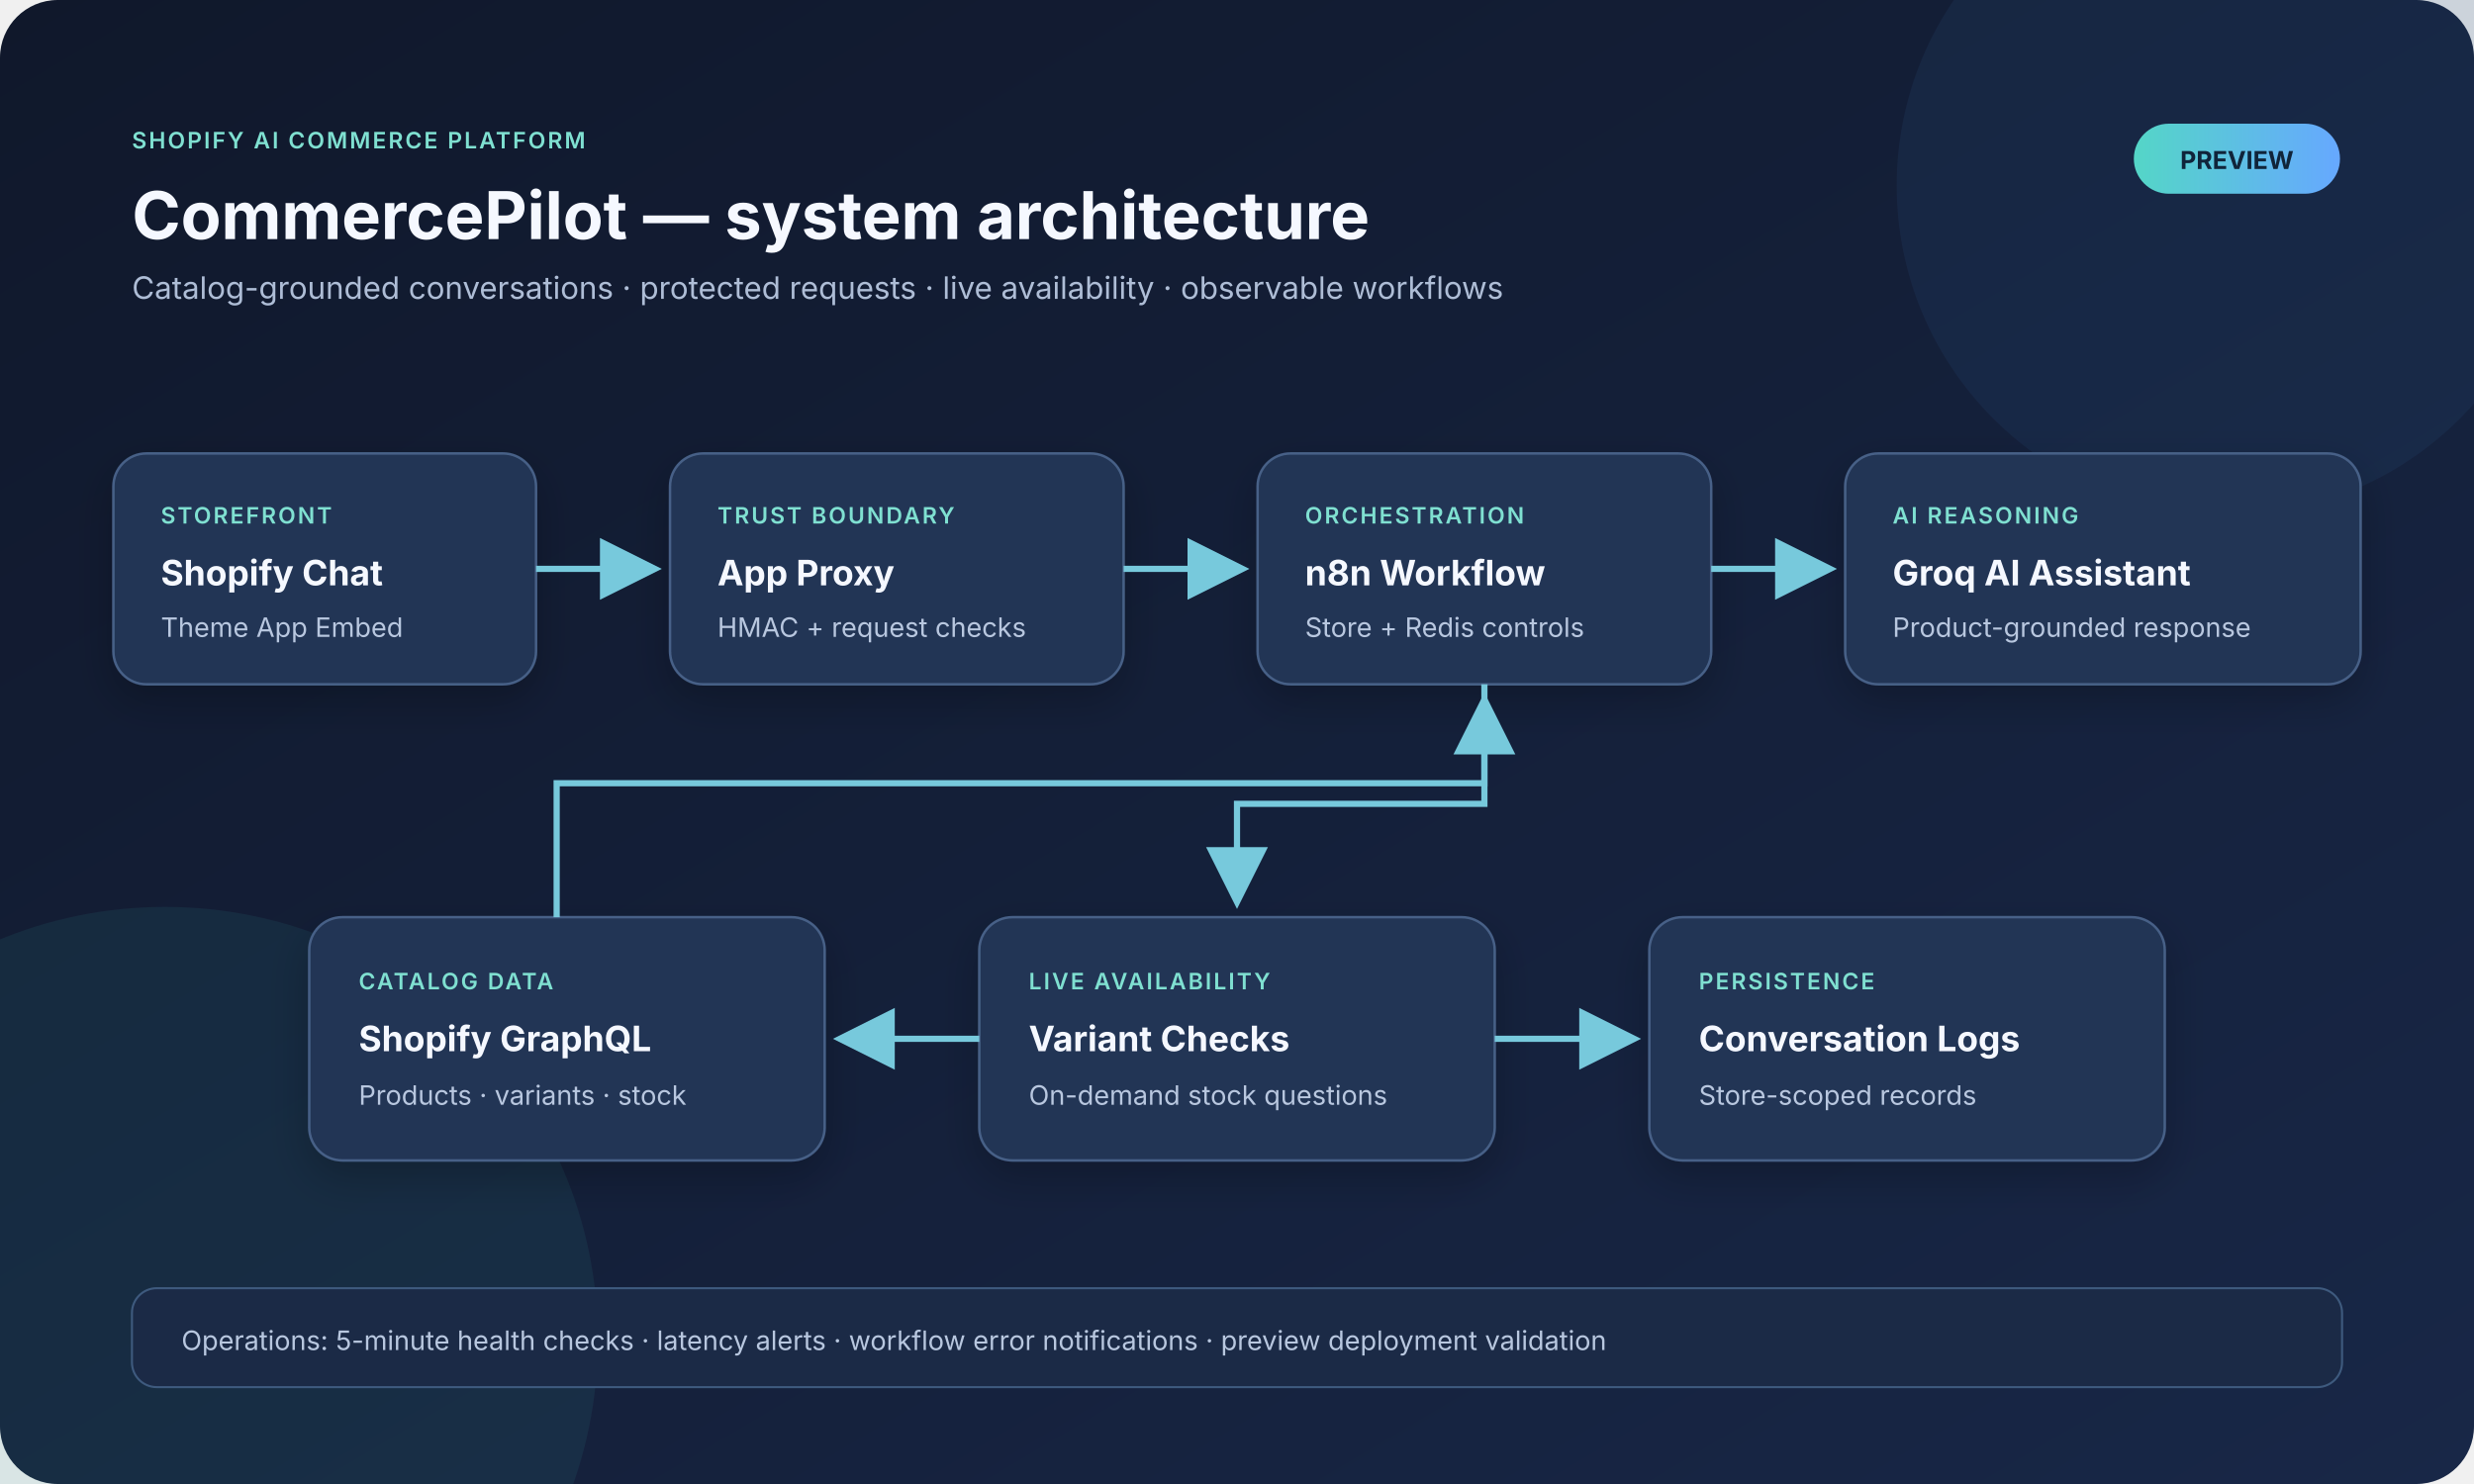
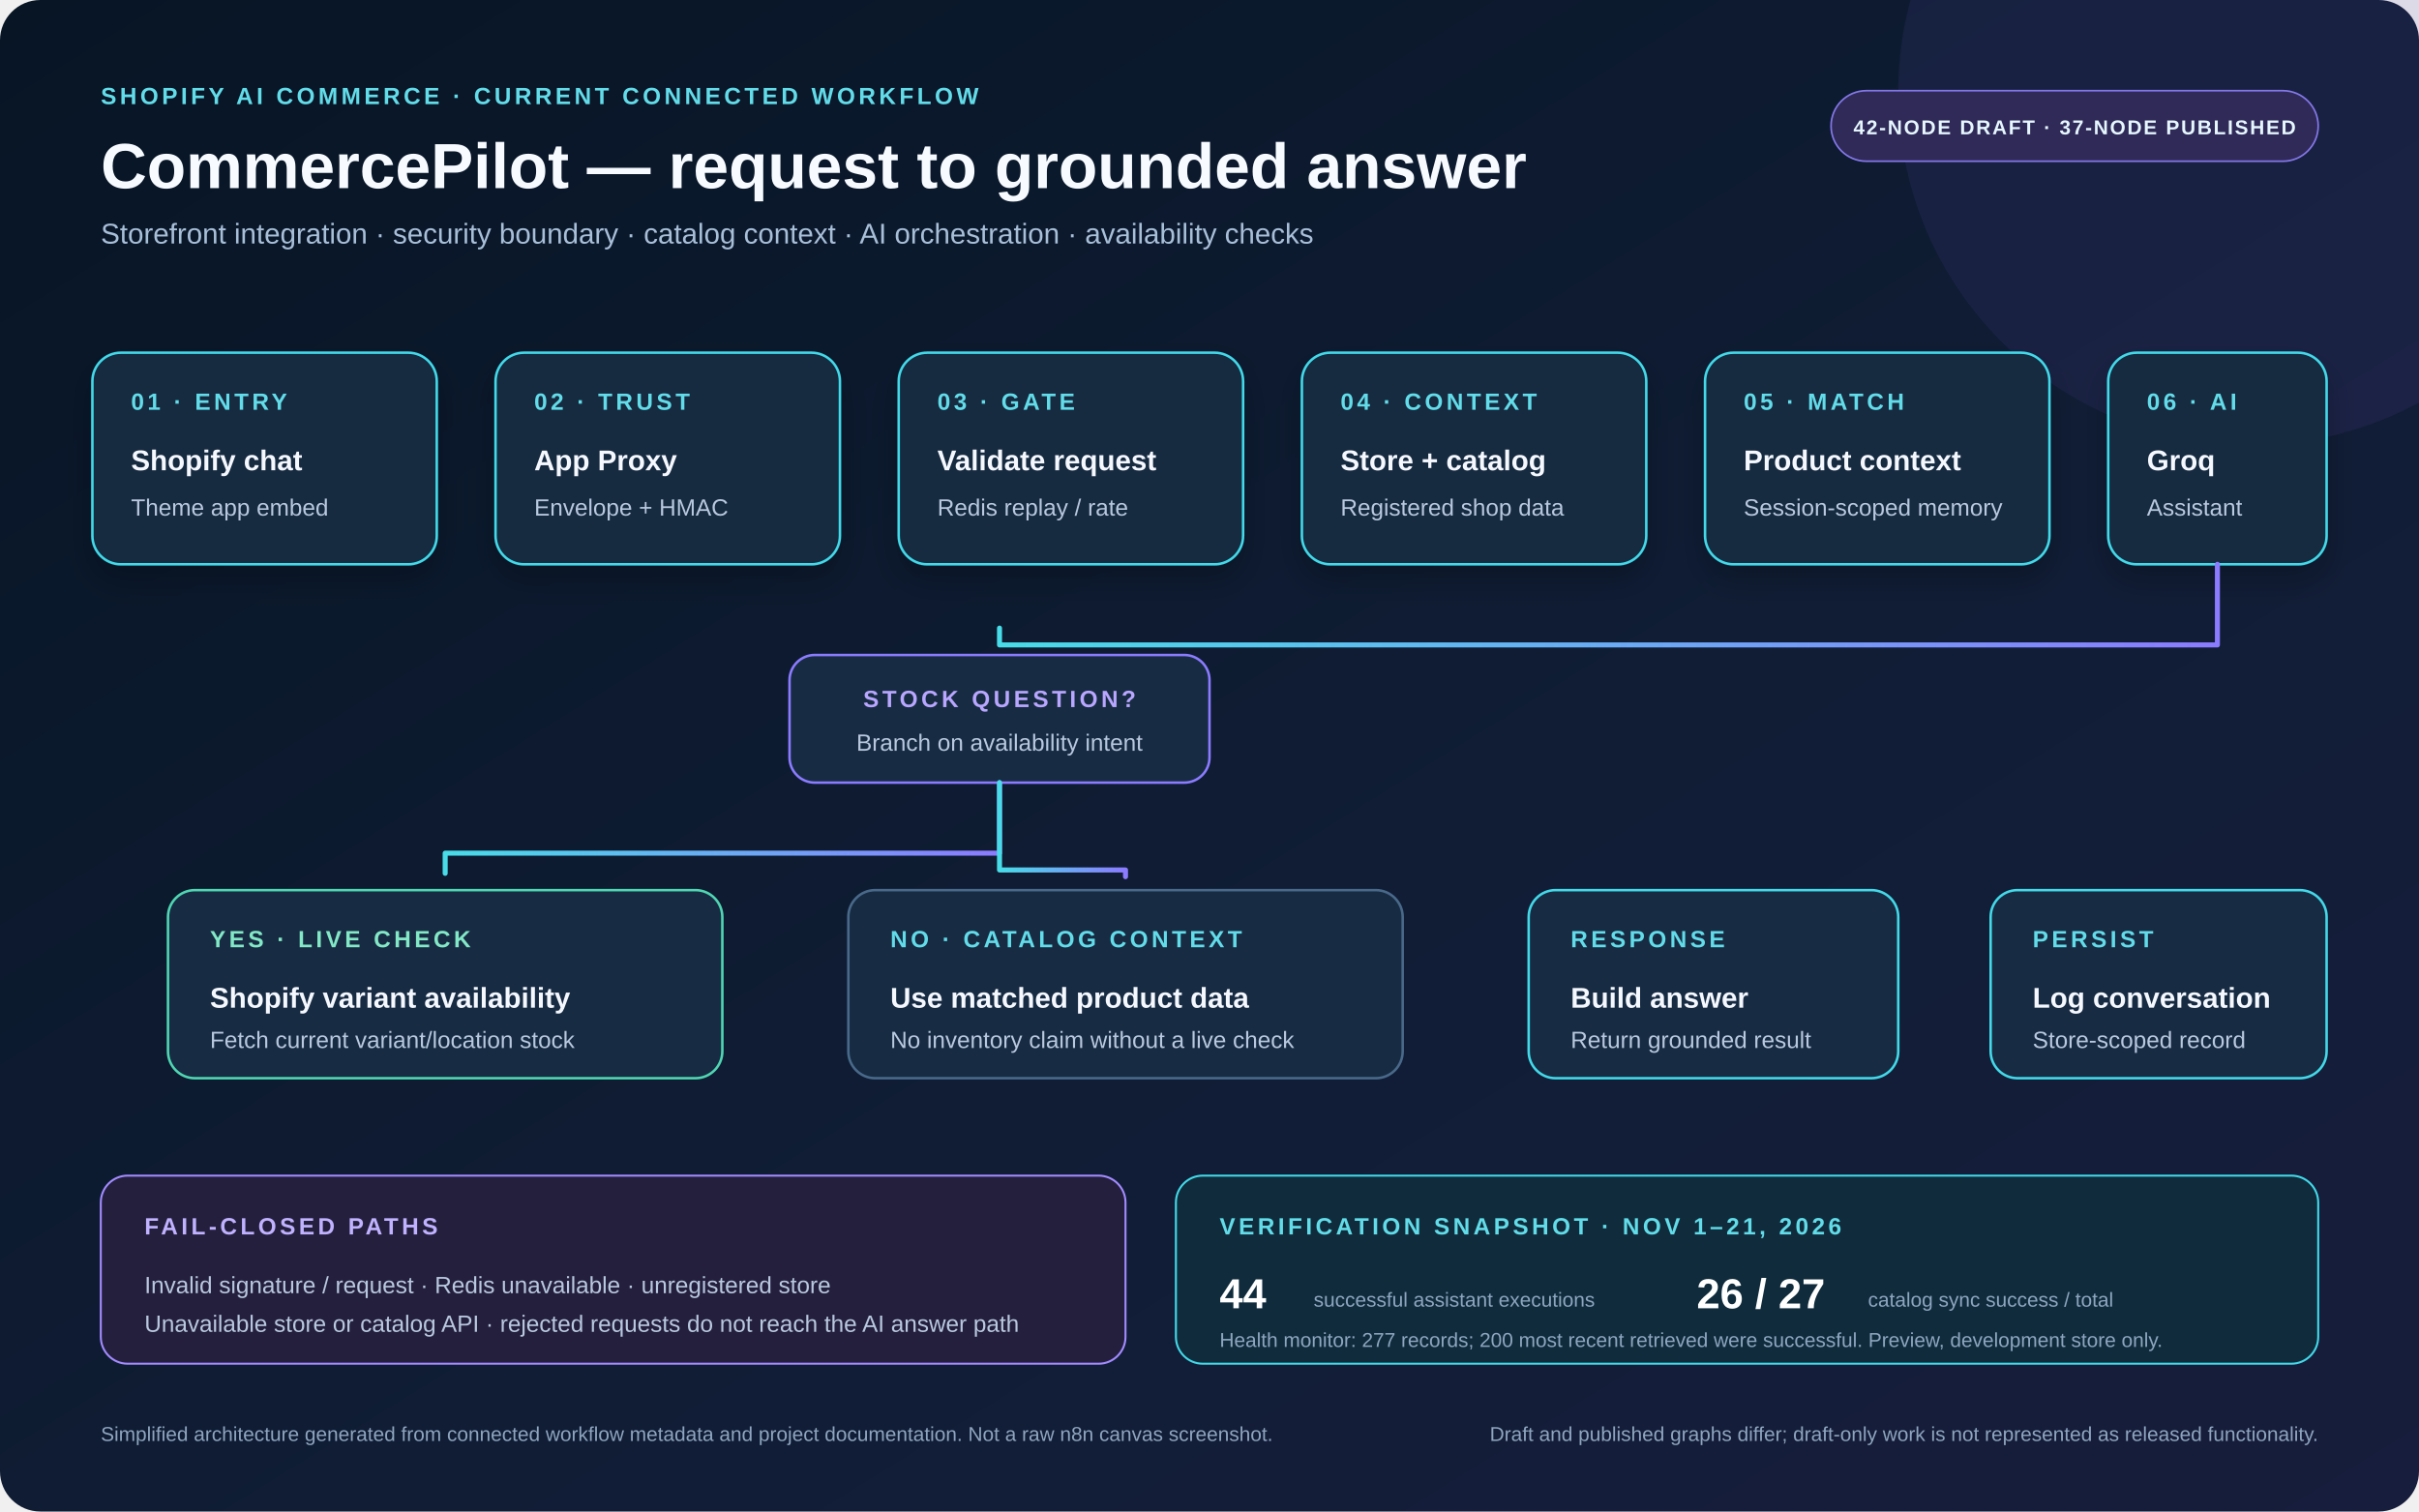
- <svg xmlns="http://www.w3.org/2000/svg" width="1200" height="720" viewBox="0 0 1200 720" role="img" aria-labelledby="title desc">
+ <svg xmlns="http://www.w3.org/2000/svg" width="1440" height="900" viewBox="0 0 1440 900" role="img" aria-labelledby="title desc">
  <defs>
    <linearGradient id="bg" x1="0" y1="0" x2="1" y2="1">
-       <stop offset="0" stop-color="#10182b" />
-       <stop offset="1" stop-color="#182747" />
+       <stop stop-color="#071525" />
+       <stop offset=".58" stop-color="#101d35" />
+       <stop offset="1" stop-color="#171d3c" />
    </linearGradient>
-     <linearGradient id="accent" x1="0" y1="0" x2="1" y2="0">
-       <stop offset="0" stop-color="#54d6c7" />
-       <stop offset="1" stop-color="#66a8ff" />
+     <linearGradient id="line" x1="0" y1="0" x2="1" y2="0">
+       <stop stop-color="#48dce8" />
+       <stop offset="1" stop-color="#8b7bff" />
    </linearGradient>
    <filter id="shadow" x="-20%" y="-20%" width="140%" height="150%">
-       <feDropShadow dx="0" dy="8" stdDeviation="10" flood-color="#000000" flood-opacity=".22" />
+       <feDropShadow dx="0" dy="9" stdDeviation="9" flood-color="#000" flood-opacity=".22" />
    </filter>
-     <marker id="arrow" markerWidth="10" markerHeight="10" refX="8" refY="5" orient="auto">
-       <path d="M0 0 L10 5 L0 10 Z" fill="#77c9dc" />
-     </marker>
-     <style>
-       .heading{font:700 32px Inter,Arial,sans-serif;fill:#f5f8ff}
-       .sub{font:400 15px Inter,Arial,sans-serif;fill:#aebdd6}
-       .label{font:700 17px Inter,Arial,sans-serif;fill:#f5f8ff}
-       .small{font:400 13px Inter,Arial,sans-serif;fill:#b8c7df}
-       .tiny{font:600 11px Inter,Arial,sans-serif;fill:#7fe0d1;letter-spacing:1px}
-       .card{fill:#223454;stroke:#476187;stroke-width:1.2}
-       .line{fill:none;stroke:#77c9dc;stroke-width:3;marker-end:url(#arrow)}
-     </style>
+     <style>.ey{font:700 14px Arial,sans-serif;letter-spacing:2px;fill:#62dce9}.h{font:750 38px Arial,sans-serif;fill:#f7fbff}.sub{font:17px Arial,sans-serif;fill:#a8bfd8}.ct{font:700 17px Arial,sans-serif;fill:#f5f8ff}.bd{font:14px Arial,sans-serif;fill:#b8c9df}.sm{font:12px Arial,sans-serif;fill:#8ea5bf}.pill{font:700 12px Arial,sans-serif;letter-spacing:1px;fill:#e6f7ff}.num{font:700 25px Arial,sans-serif;fill:#fff}.line{fill:none;stroke:url(#line);stroke-width:3;stroke-linecap:round;stroke-linejoin:round}</style>
  </defs>
-   <rect width="1200" height="720" rx="28" fill="url(#bg)" />
-   <circle cx="1080" cy="90" r="160" fill="#294b7a" opacity=".18" />
-   <circle cx="80" cy="650" r="210" fill="#2d8e93" opacity=".12" />
-   <text x="64" y="72" class="tiny">SHOPIFY AI COMMERCE PLATFORM</text>
-   <text x="64" y="116" class="heading">CommercePilot — system architecture</text>
-   <text x="64" y="145" class="sub">Catalog-grounded conversations · protected requests · live availability · observable workflows</text>
+   <rect width="1440" height="900" rx="24" fill="url(#bg)" />
+   <circle cx="1340" cy="55" r="210" fill="#5947a8" opacity=".13" />
+   <text x="60" y="62" class="ey">SHOPIFY AI COMMERCE · CURRENT CONNECTED WORKFLOW</text>
+   <text x="60" y="112" class="h">CommercePilot — request to grounded answer</text>
+   <text x="60" y="145" class="sub">Storefront integration · security boundary · catalog context · AI orchestration · availability checks</text>
+   <rect x="1090" y="54" width="290" height="42" rx="21" fill="#302a58" stroke="#8377e8" />
+   <text x="1235" y="80" text-anchor="middle" class="pill">42-NODE DRAFT · 37-NODE PUBLISHED</text>
  <g filter="url(#shadow)">
-     <rect class="card" x="55" y="220" width="205" height="112" rx="16" />
-     <text x="78" y="254" class="tiny">STOREFRONT</text>
-     <text x="78" y="284" class="label">Shopify Chat</text>
-     <text x="78" y="309" class="small">Theme App Embed</text>
-     <rect class="card" x="325" y="220" width="220" height="112" rx="16" />
-     <text x="348" y="254" class="tiny">TRUST BOUNDARY</text>
-     <text x="348" y="284" class="label">App Proxy</text>
-     <text x="348" y="309" class="small">HMAC + request checks</text>
-     <rect class="card" x="610" y="220" width="220" height="112" rx="16" />
-     <text x="633" y="254" class="tiny">ORCHESTRATION</text>
-     <text x="633" y="284" class="label">n8n Workflow</text>
-     <text x="633" y="309" class="small">Store + Redis controls</text>
-     <rect class="card" x="895" y="220" width="250" height="112" rx="16" />
-     <text x="918" y="254" class="tiny">AI REASONING</text>
-     <text x="918" y="284" class="label">Groq AI Assistant</text>
-     <text x="918" y="309" class="small">Product-grounded response</text>
-     <rect class="card" x="150" y="445" width="250" height="118" rx="16" />
-     <text x="174" y="480" class="tiny">CATALOG DATA</text>
-     <text x="174" y="510" class="label">Shopify GraphQL</text>
-     <text x="174" y="536" class="small">Products · variants · stock</text>
-     <rect class="card" x="475" y="445" width="250" height="118" rx="16" />
-     <text x="499" y="480" class="tiny">LIVE AVAILABILITY</text>
-     <text x="499" y="510" class="label">Variant Checks</text>
-     <text x="499" y="536" class="small">On-demand stock questions</text>
-     <rect class="card" x="800" y="445" width="250" height="118" rx="16" />
-     <text x="824" y="480" class="tiny">PERSISTENCE</text>
-     <text x="824" y="510" class="label">Conversation Logs</text>
-     <text x="824" y="536" class="small">Store-scoped records</text>
+     <rect x="55" y="210" width="205" height="126" rx="17" fill="#122940" stroke="#42d9e8" stroke-width="1.5" />
+     <rect x="295" y="210" width="205" height="126" rx="17" fill="#122940" stroke="#42d9e8" stroke-width="1.5" />
+     <rect x="535" y="210" width="205" height="126" rx="17" fill="#122940" stroke="#42d9e8" stroke-width="1.5" />
+     <rect x="775" y="210" width="205" height="126" rx="17" fill="#122940" stroke="#42d9e8" stroke-width="1.5" />
+     <rect x="1015" y="210" width="205" height="126" rx="17" fill="#122940" stroke="#42d9e8" stroke-width="1.5" />
+     <rect x="1255" y="210" width="130" height="126" rx="17" fill="#122940" stroke="#42d9e8" stroke-width="1.5" />
  </g>
-   <path class="line" d="M260 276 H315" />
-   <path class="line" d="M545 276 H600" />
-   <path class="line" d="M830 276 H885" />
-   <path class="line" d="M720 332 V390 H600 V435" />
-   <path class="line" d="M725 504 H790" />
-   <path class="line" d="M475 504 H410" />
-   <path class="line" d="M270 445 V380 H720 V342" />
-   <rect x="64" y="625" width="1072" height="48" rx="12" fill="#1b2a46" stroke="#3e5a7e" />
-   <text x="88" y="655" class="small">Operations: 5-minute health checks · latency alerts · workflow error notifications · preview deployment validation</text>
-   <rect x="1035" y="60" width="100" height="34" rx="17" fill="url(#accent)" />
-   <text x="1085" y="82" text-anchor="middle" style="font:700 12px Inter,Arial,sans-serif;fill:#10243a">PREVIEW</text>
+   <g>
+     <text x="78" y="244" class="ey">01 · ENTRY</text>
+     <text x="78" y="280" class="ct">Shopify chat</text>
+     <text x="78" y="307" class="bd">Theme app embed</text>
+     <text x="318" y="244" class="ey">02 · TRUST</text>
+     <text x="318" y="280" class="ct">App Proxy</text>
+     <text x="318" y="307" class="bd">Envelope + HMAC</text>
+     <text x="558" y="244" class="ey">03 · GATE</text>
+     <text x="558" y="280" class="ct">Validate request</text>
+     <text x="558" y="307" class="bd">Redis replay / rate</text>
+     <text x="798" y="244" class="ey">04 · CONTEXT</text>
+     <text x="798" y="280" class="ct">Store + catalog</text>
+     <text x="798" y="307" class="bd">Registered shop data</text>
+     <text x="1038" y="244" class="ey">05 · MATCH</text>
+     <text x="1038" y="280" class="ct">Product context</text>
+     <text x="1038" y="307" class="bd">Session-scoped memory</text>
+     <text x="1278" y="244" class="ey">06 · AI</text>
+     <text x="1278" y="280" class="ct">Groq</text>
+     <text x="1278" y="307" class="bd">Assistant</text>
+   </g>
+   <g class="line">
+     <path d="M260 273h28" />
+     <path d="M500 273h28" />
+     <path d="M740 273h28" />
+     <path d="M980 273h28" />
+     <path d="M1220 273h28" />
+   </g>
+   <rect x="470" y="390" width="250" height="76" rx="15" fill="#172b43" stroke="#8b7bff" stroke-width="1.5" />
+   <text x="595" y="421" text-anchor="middle" class="ey" style="fill:#b9a6ff">STOCK QUESTION?</text>
+   <text x="595" y="447" text-anchor="middle" class="bd">Branch on availability intent</text>
+   <path class="line" d="M1320 336v48H595v-10" />
+   <rect x="100" y="530" width="330" height="112" rx="16" fill="#172b43" stroke="#4fd6b2" stroke-width="1.5" />
+   <text x="125" y="564" class="ey" style="fill:#82e8c6">YES · LIVE CHECK</text>
+   <text x="125" y="600" class="ct">Shopify variant availability</text>
+   <text x="125" y="624" class="bd">Fetch current variant/location stock</text>
+   <rect x="505" y="530" width="330" height="112" rx="16" fill="#172b43" stroke="#49698a" stroke-width="1.5" />
+   <text x="530" y="564" class="ey">NO · CATALOG CONTEXT</text>
+   <text x="530" y="600" class="ct">Use matched product data</text>
+   <text x="530" y="624" class="bd">No inventory claim without a live check</text>
+   <rect x="910" y="530" width="220" height="112" rx="16" fill="#172b43" stroke="#42d9e8" stroke-width="1.5" />
+   <text x="935" y="564" class="ey">RESPONSE</text>
+   <text x="935" y="600" class="ct">Build answer</text>
+   <text x="935" y="624" class="bd">Return grounded result</text>
+   <rect x="1185" y="530" width="200" height="112" rx="16" fill="#172b43" stroke="#42d9e8" stroke-width="1.5" />
+   <text x="1210" y="564" class="ey">PERSIST</text>
+   <text x="1210" y="600" class="ct">Log conversation</text>
+   <text x="1210" y="624" class="bd">Store-scoped record</text>
+   <g class="line">
+     <path d="M595 466v42H265v12" />
+     <path d="M595 466v52H670v4" />
+     <path d="M430 586h465v0" />
+     <path d="M835 586h65" />
+     <path d="M1130 586h45" />
+   </g>
+   <rect x="60" y="700" width="610" height="112" rx="16" fill="#251f3e" stroke="#a28bff" stroke-width="1.2" />
+   <text x="86" y="735" class="ey" style="fill:#c1b2ff">FAIL-CLOSED PATHS</text>
+   <text x="86" y="770" class="bd">Invalid signature / request · Redis unavailable · unregistered store</text>
+   <text x="86" y="793" class="bd">Unavailable store or catalog API · rejected requests do not reach the AI answer path</text>
+   <rect x="700" y="700" width="680" height="112" rx="16" fill="#102c3c" stroke="#42d9e8" stroke-width="1.2" />
+   <text x="726" y="735" class="ey">VERIFICATION SNAPSHOT · NOV 1–21, 2026</text>
+   <text x="726" y="779" class="num">44</text>
+   <text x="782" y="778" class="sm">successful assistant executions</text>
+   <text x="1010" y="779" class="num">26 / 27</text>
+   <text x="1112" y="778" class="sm">catalog sync success / total</text>
+   <text x="726" y="802" class="sm">Health monitor: 277 records; 200 most recent retrieved were successful. Preview, development store only.</text>
+   <text x="60" y="858" class="sm">Simplified architecture generated from connected workflow metadata and project documentation. Not a raw n8n canvas screenshot.</text>
+   <text x="1380" y="858" text-anchor="end" class="sm">Draft and published graphs differ; draft-only work is not represented as released functionality.</text>
</svg>
